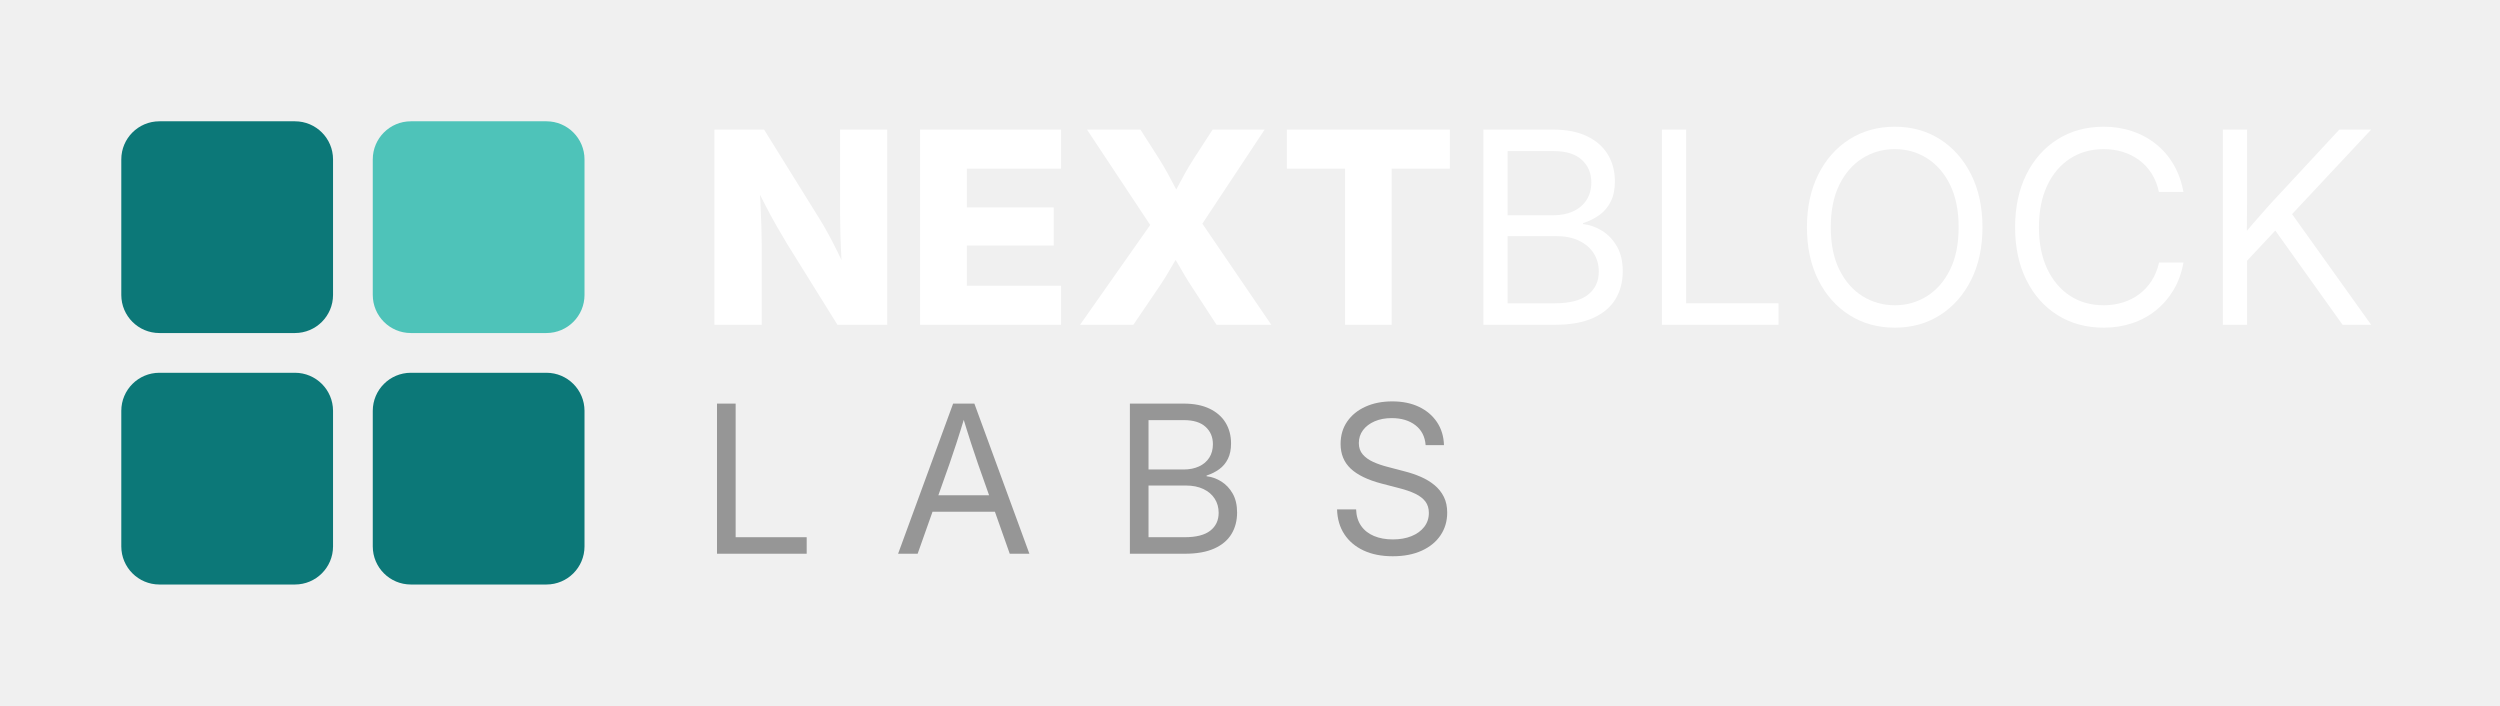
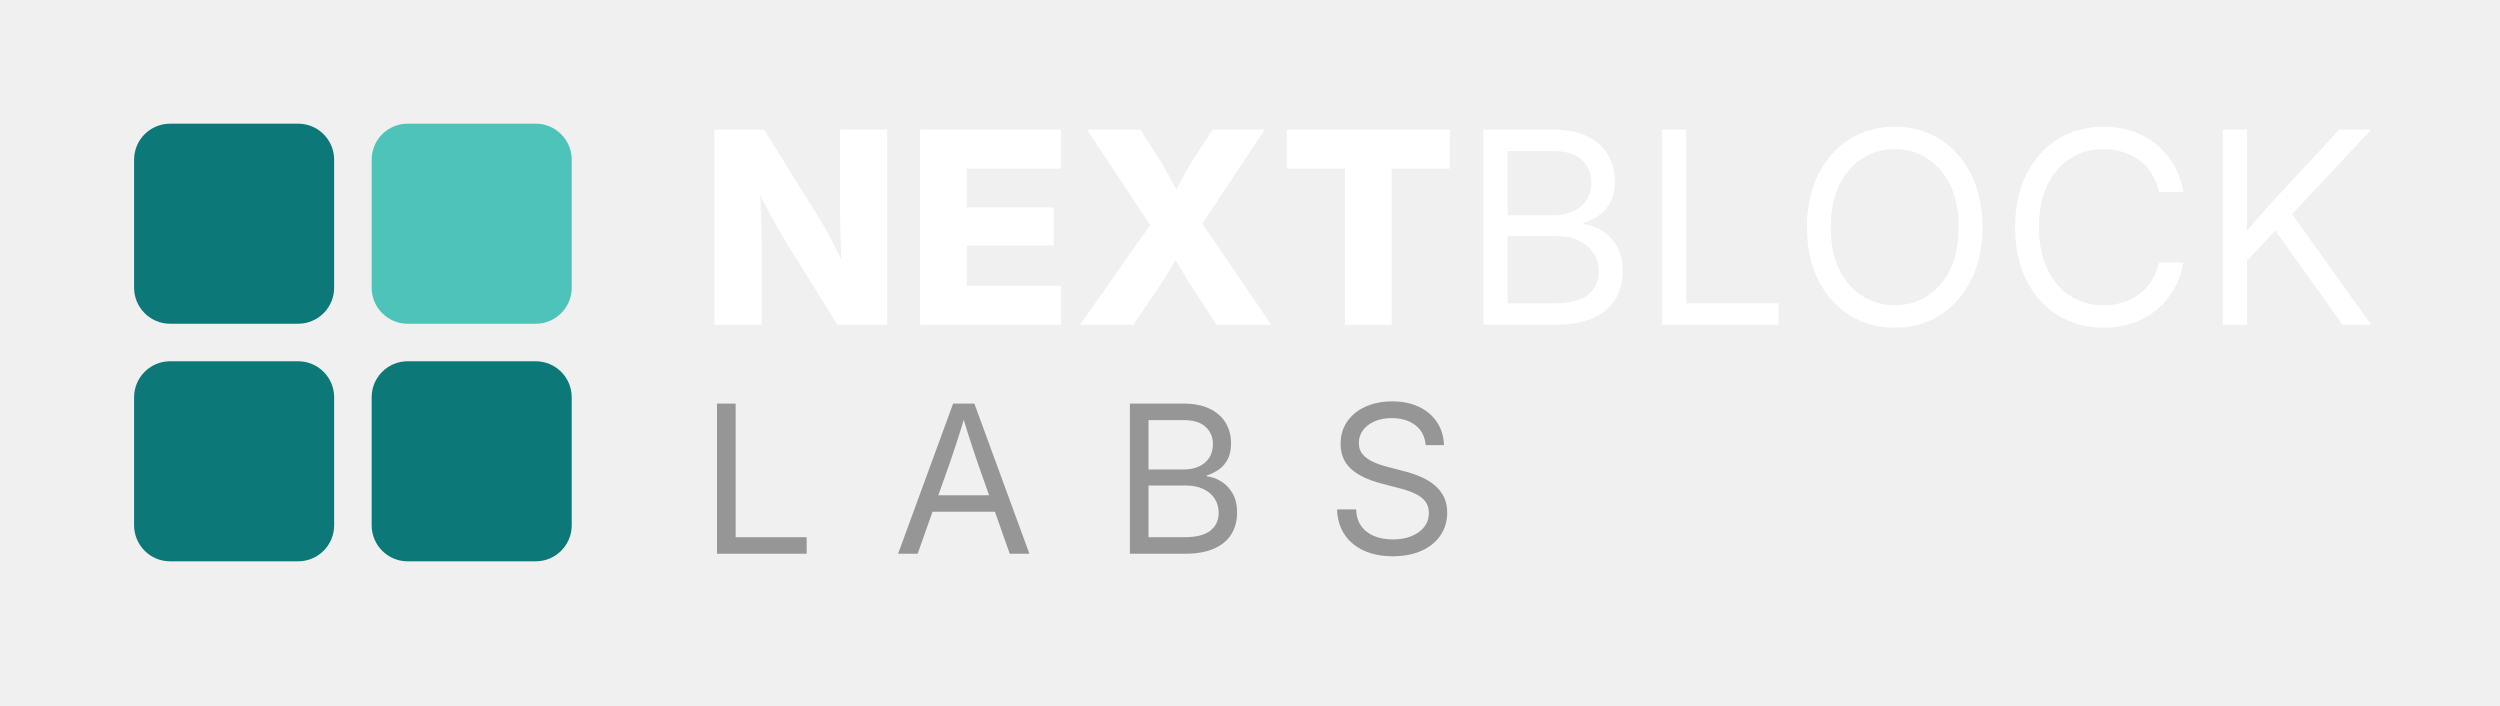
<svg xmlns="http://www.w3.org/2000/svg" viewBox="0 0 969.1 273.6" width="969.1" height="273.6">
-   <rect x="47.02" y="47.02" width="82.08" height="82.08" rx="14.77" ry="14.77" fill="#0c7878" />
-   <rect x="144.50" y="47.02" width="82.08" height="82.08" rx="14.77" ry="14.77" fill="#4ec3b9" />
-   <rect x="47.02" y="144.50" width="82.08" height="82.08" rx="14.77" ry="14.77" fill="#0c7878" />
-   <rect x="144.50" y="144.50" width="82.08" height="82.08" rx="14.77" ry="14.77" fill="#0c7878" />
+   <rect x="51.98" y="47.94" width="77.55" height="77.55" rx="13.96" ry="13.96" fill="#0c7878" />
+   <rect x="144.07" y="47.94" width="77.55" height="77.55" rx="13.96" ry="13.96" fill="#4ec3b9" />
+   <rect x="51.98" y="140.04" width="77.55" height="77.55" rx="13.96" ry="13.96" fill="#0c7878" />
+   <rect x="144.07" y="140.04" width="77.55" height="77.55" rx="13.96" ry="13.96" fill="#0c7878" />
  <path d="M105 0V1490H484L904 814Q935 765 971.5 698.5Q1008 632 1046.5 553.5Q1085 475 1122 390L1084 336Q1079 414 1074.0 511.5Q1069 609 1066.5 700.0Q1064 791 1064 849V1490H1424V0H1044L659 619Q621 682 578.5 756.0Q536 830 489.5 920.5Q443 1011 389 1119L445 1135Q452 1028 456.5 928.0Q461 828 463.5 748.0Q466 668 466 619V0Z" transform="translate(271.61,125.90) scale(0.05078,-0.05078)" fill="#FFFFFF" />
  <path d="M105 0V1490H1181V1192H462V896H1125V605H462V298H1181V0Z" transform="translate(351.33,125.90) scale(0.05078,-0.05078)" fill="#FFFFFF" />
  <path d="M25 0 652 892V624L78 1490H486L629 1266Q666 1207 695.5 1152.5Q725 1098 752.5 1046.0Q780 994 809 943H708Q739 994 766.5 1046.0Q794 1098 824.0 1152.5Q854 1207 892 1266L1037 1490H1434L874 644V896L1485 0H1067L881 286Q848 336 823.5 377.5Q799 419 777.0 457.5Q755 496 729 538H780Q755 497 732.5 458.0Q710 419 685.0 377.5Q660 336 626 286L432 0Z" transform="translate(417.40,125.90) scale(0.05078,-0.05078)" fill="#FFFFFF" />
  <path d="M53 1192V1490H1297V1192H853V0H497V1192Z" transform="translate(496.16,125.90) scale(0.05078,-0.05078)" fill="#FFFFFF" />
  <path d="M162 0V1490H696Q848 1490 953.0 1439.5Q1058 1389 1112.0 1300.0Q1166 1211 1166 1094Q1166 1005 1135.0 942.0Q1104 879 1049.0 839.0Q994 799 923 776V769Q1001 760 1070.0 716.5Q1139 673 1182.5 596.5Q1226 520 1226 409Q1226 288 1170.5 196.0Q1115 104 1000.0 52.0Q885 0 708 0ZM347 164H706Q877 164 960.0 229.0Q1043 294 1043 406Q1043 485 1004.0 546.0Q965 607 892.0 642.0Q819 677 716 677H347ZM347 836H695Q782 836 848.0 866.5Q914 897 950.0 953.5Q986 1010 986 1087Q986 1193 913.0 1259.5Q840 1326 698 1326H347Z" transform="translate(566.79,125.90) scale(0.05078,-0.05078)" fill="#FFFFFF" />
  <path d="M162 0V1490H347V164H1052V0Z" transform="translate(636.00,125.90) scale(0.05078,-0.05078)" fill="#FFFFFF" />
  <path d="M775 -22Q580 -22 428.5 74.0Q277 170 190.5 342.5Q104 515 104 744Q104 974 190.5 1147.0Q277 1320 428.5 1416.0Q580 1512 775 1512Q969 1512 1120.0 1416.0Q1271 1320 1357.5 1147.0Q1444 974 1444 744Q1444 515 1357.5 342.5Q1271 170 1120.0 74.0Q969 -22 775 -22ZM775 149Q909 149 1019.5 218.0Q1130 287 1196.0 419.5Q1262 552 1262 744Q1262 937 1196.0 1070.0Q1130 1203 1019.5 1272.0Q909 1341 775 1341Q640 1341 529.0 1272.0Q418 1203 352.0 1070.0Q286 937 286 744Q286 552 352.0 419.5Q418 287 529.0 218.0Q640 149 775 149Z" transform="translate(695.16,125.90) scale(0.05078,-0.05078)" fill="#FFFFFF" />
  <path d="M781 -22Q581 -22 428.5 73.5Q276 169 190.0 342.0Q104 515 104 744Q104 975 190.0 1147.5Q276 1320 428.5 1416.0Q581 1512 781 1512Q896 1512 997.5 1478.0Q1099 1444 1180.0 1379.0Q1261 1314 1314.5 1222.0Q1368 1130 1389 1014H1202Q1185 1093 1146.5 1154.0Q1108 1215 1052.0 1256.5Q996 1298 927.0 1319.5Q858 1341 781 1341Q634 1341 522.5 1268.0Q411 1195 348.5 1061.5Q286 928 286 744Q286 561 349.0 427.5Q412 294 523.0 221.5Q634 149 781 149Q858 149 927.0 170.5Q996 192 1051.5 233.5Q1107 275 1146.0 335.5Q1185 396 1203 475H1389Q1369 360 1315.0 268.5Q1261 177 1180.5 111.5Q1100 46 998.0 12.0Q896 -22 781 -22Z" transform="translate(775.85,125.90) scale(0.05078,-0.05078)" fill="#FFFFFF" />
  <path d="M288 426V647Q339 711 390.5 770.5Q442 830 494.5 889.0Q547 948 602 1006L1051 1490H1294L658 810L648 811ZM162 0V1490H347V975L345 657L347 567V0ZM1076 0 532 762 646 907 1294 0Z" transform="translate(853.44,125.90) scale(0.05078,-0.05078)" fill="#FFFFFF" />
  <path d="M162 0V1490H347V164H1052V0Z" transform="translate(271.61,214.65) scale(0.03906,-0.03906)" fill="#969696" />
  <path d="M34 0 580 1490H791L1337 0H1142L827 892Q797 978 758.5 1096.0Q720 1214 663 1402H708Q651 1213 612.0 1094.0Q573 975 544 892L228 0ZM313 417V580H1058V417Z" transform="translate(346.81,214.65) scale(0.03906,-0.03906)" fill="#969696" />
  <path d="M162 0V1490H696Q848 1490 953.0 1439.5Q1058 1389 1112.0 1300.0Q1166 1211 1166 1094Q1166 1005 1135.0 942.0Q1104 879 1049.0 839.0Q994 799 923 776V769Q1001 760 1070.0 716.5Q1139 673 1182.5 596.5Q1226 520 1226 409Q1226 288 1170.5 196.0Q1115 104 1000.0 52.0Q885 0 708 0ZM347 164H706Q877 164 960.0 229.0Q1043 294 1043 406Q1043 485 1004.0 546.0Q965 607 892.0 642.0Q819 677 716 677H347ZM347 836H695Q782 836 848.0 866.5Q914 897 950.0 953.5Q986 1010 986 1087Q986 1193 913.0 1259.5Q840 1326 698 1326H347Z" transform="translate(431.66,214.65) scale(0.03906,-0.03906)" fill="#969696" />
  <path d="M648 -25Q480 -25 357.5 32.5Q235 90 167.0 194.0Q99 298 95 440H284Q287 344 333.5 277.0Q380 210 461.5 176.0Q543 142 648 142Q753 142 833.5 174.5Q914 207 960.0 266.5Q1006 326 1006 405Q1006 472 972.0 517.5Q938 563 872.0 595.0Q806 627 711 651L538 696Q331 750 230.5 844.5Q130 939 130 1089Q130 1217 195.5 1312.0Q261 1407 377.0 1459.5Q493 1512 643 1512Q795 1512 908.5 1457.5Q1022 1403 1087.0 1305.5Q1152 1208 1156 1078H974Q964 1205 872.5 1275.5Q781 1346 637 1346Q541 1346 467.5 1314.0Q394 1282 352.5 1226.5Q311 1171 311 1098Q311 1031 349.5 986.0Q388 941 454.0 911.0Q520 881 604 860L764 818Q851 796 927.5 762.5Q1004 729 1062.5 680.5Q1121 632 1154.5 565.0Q1188 498 1188 408Q1188 282 1122.5 184.0Q1057 86 935.5 30.5Q814 -25 648 -25Z" transform="translate(514.59,214.65) scale(0.03906,-0.03906)" fill="#969696" />
</svg>
